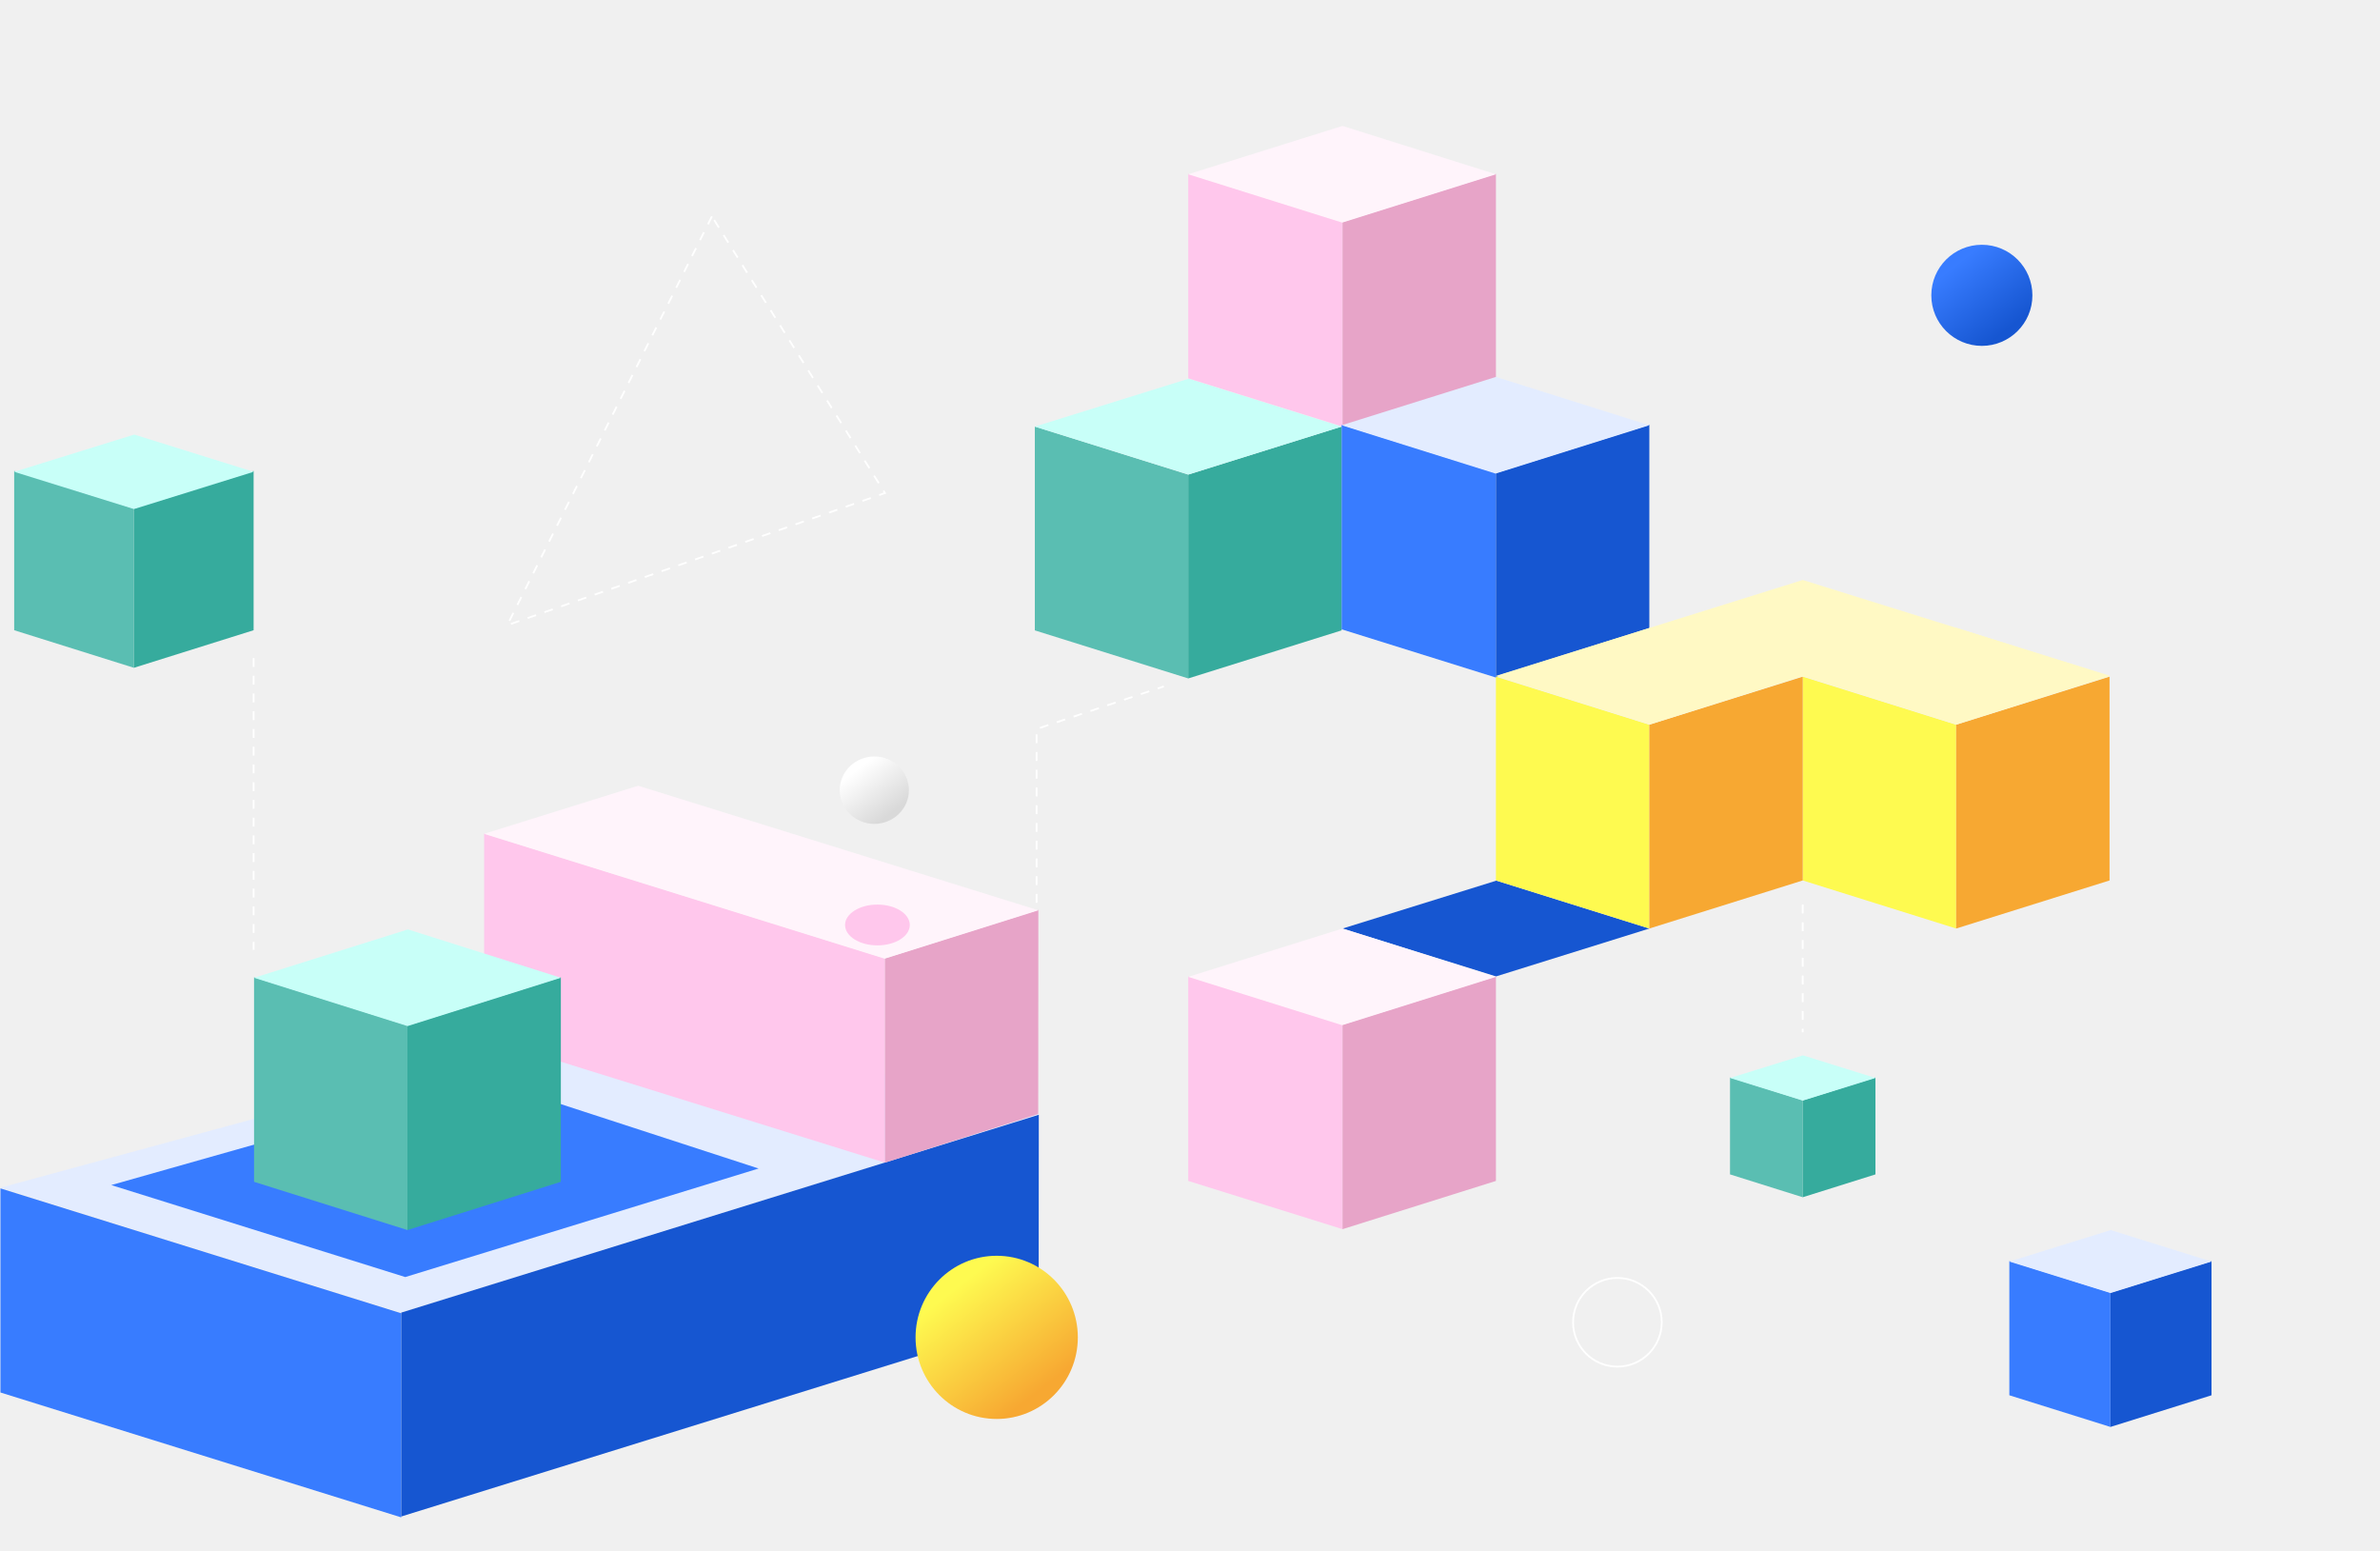
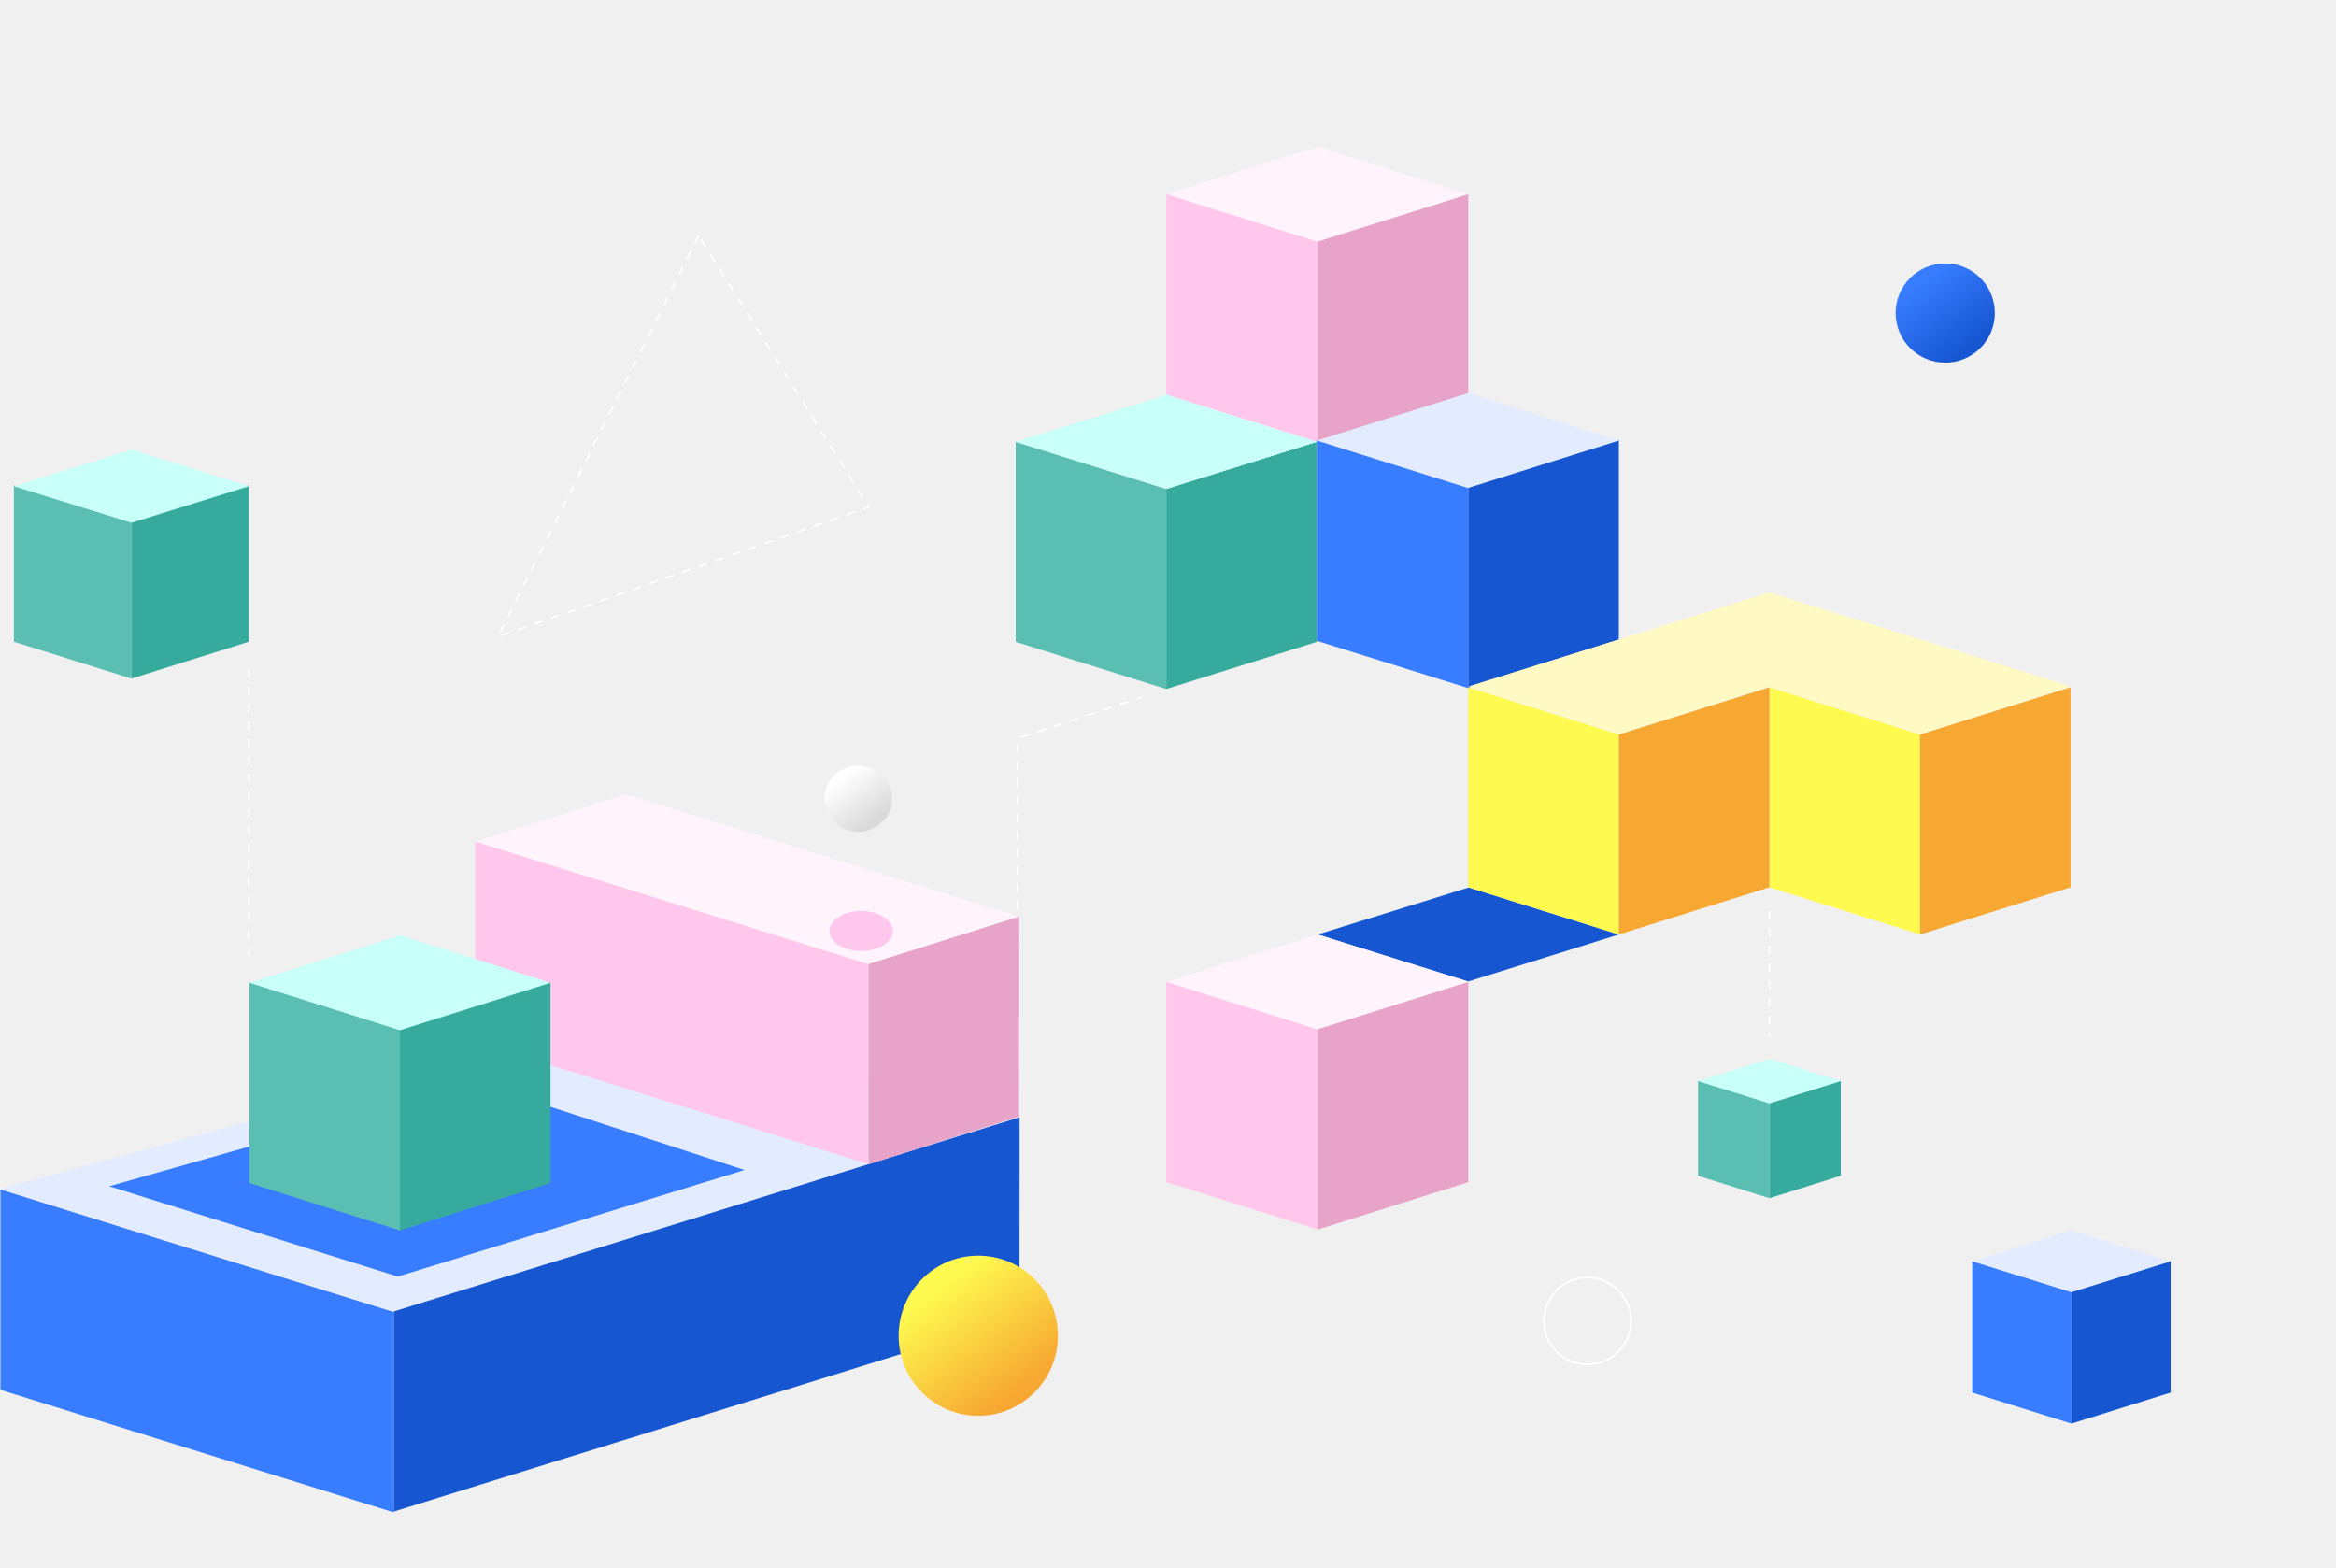
- <svg xmlns="http://www.w3.org/2000/svg" width="2684" height="1748" viewBox="0 0 2684 1748" fill="none">
+ <svg xmlns="http://www.w3.org/2000/svg" width="1800" height="1208" viewBox="0 0 2684 1748" fill="none">
  <style>

#Group1 {
    position: absolute;
-     animation: down1 ease-in-out 4.3s ;
+     animation: down1 ease-in-out 6.3s ;
+     
}

@keyframes down1{
0%{
  transform: translateY(-100vh);
}

100%{
    transform: translateY(0px);
}
}

#Group2 {
        position: absolute;
-         animation: down2 ease-in-out 3.5s ;
+         animation: down2 ease-in-out 5.5s ;
+          
}

@keyframes down2{
    0%{
      transform: translateY(-100vh);
    }
    
    100%{
        transform: translateY(0px);
    }
  }
  

#Group3 {
    position: absolute;
-     animation: down3 ease-in-out 1.9s ;
+     animation: down3 ease-in-out 3.9s ;
+     
}

@keyframes down3{
0%{
  transform: translateY(-100vh);
}

100%{
    transform: translateY(0px);
}
}

#Group4 {
    position: absolute;
-     animation: down4 ease-in-out 3.2s ;
+     animation: down4 ease-in-out 5.2s ;
+      
}

@keyframes down4{
0%{
  transform: translateY(-100vh);
}

100%{
    transform: translateY(0px);
}
}

#Group5 {
    position: absolute;
-     animation: down5 ease-in-out 2.4s ;
+     animation: down5 ease-in-out 4.4s ;
+      
}

@keyframes down5{
0%{
  transform: translateY(-100vh);
}

100%{
    transform: translateY(0px);
}
}

#Group6 {
    position: absolute;
-     animation: down6 ease-in-out 4.3s ;
+     animation: down6 ease-in-out 6.3s ;
+      
}

@keyframes down6{
0%{
  transform: translateY(-100vh);
}

100%{
    transform: translateY(0px);
}
}

#Group7 {
    position: absolute;
-     animation: down7 ease-in-out 3.4s ;
+     animation: down7 ease-in-out 5.4s ;
+      
}

@keyframes down7{
0%{
  transform: translateY(-100vh);
}

100%{
    transform: translateY(0px);
}
}

#Group8 {
    position: absolute;
-     animation: down8 ease-in-out 3.7s ;
+     animation: down8 ease-in-out 5.7s ;
+      
}

@keyframes down8{
0%{
  transform: translateY(-100vh);
}

100%{
    transform: translateY(0px);
}
}

#Group9 {
    position: absolute;
-     animation: down9 ease-in-out 3.1s ;
+     animation: down9 ease-in-out 5.1s ;
+      
}

@keyframes down9{
0%{
  transform: translateY(-100vh);
}

100%{
    transform: translateY(0px);
}
}

#Group10 {
    position: absolute;
-     animation: down10 ease-in-out 3.7s ;
+     animation: down10 ease-in-out 5.7s ;
+      
}

@keyframes down10{
0%{
  transform: translateY(-100vh);
}

100%{
    transform: translateY(0px);
}
}

#circle {
    position: absolute;
+     animation: down11 ease-in-out 7s ;
+      
+ }
+ 
+ @keyframes down11{
+ 0%{
+   transform: translateY(-100vh);
+ }
+ 
+ 100%{
+     transform: translateY(0px);
+ }
+ }
+ 
+ #yellow-circle{
+     position: absolute;
+     animation: down11 ease-in-out 4.4s ;
+     
+ }
+ 
+ @keyframes down11{
+ 0%{
+   transform: translateY(-100vh);
+ }
+ 
+ 100%{
+     transform: translateY(0px);
+ }
+ }
+ 
+ #white-circle{
+     position: absolute;
+     animation: down11 ease-in-out 5.8s ;
+      
+ }
+ 
+ @keyframes down11{
+ 0%{
+   transform: translateY(-100vh);
+ }
+ 
+ 100%{
+     transform: translateY(0px);
+ }
+ }
+ 
+ #triangle1{
+     position: absolute;
+     animation: down11 ease-in-out 6s ;
+      
+ }
+ 
+ @keyframes down11{
+ 0%{
+   transform: translateY(-100vh);
+ }
+ 
+ 100%{
+     transform: translateY(0px);
+ }
+ }
+ 
+ #Vector_32{
+     position: absolute;
+     animation: down11 ease-in-out 4.4s ;
+      
+ }
+ 
+ @keyframes down11{
+ 0%{
+   transform: translateY(-100vh);
+ }
+ 
+ 100%{
+     transform: translateY(0px);
+ }
+ }
+ 
+ #Vector_40{
+     position: absolute;
+     animation: down11 ease-in-out 5.7s ;
+      
+ }
+ 
+ @keyframes down11{
+ 0%{
+   transform: translateY(-100vh);
+ }
+ 
+ 100%{
+     transform: translateY(0px);
+ }
+ }
+ 
+ #Vector_8{
+     position: absolute;
+     animation: down11 ease-in-out 3.5s ;
+     
+ }
+ 
+ @keyframes down11{
+ 0%{
+   transform: translateY(-100vh);
+ }
+ 
+ 100%{
+     transform: translateY(0px);
+ }
+ }
+ 
+ #Vector_41{
+     position: absolute;
    animation: down11 ease-in-out 5s ;
- }
- 
- @keyframes down11{
- 0%{
-   transform: translateY(-100vh);
- }
- 
- 100%{
-     transform: translateY(0px);
- }
- }
- 
- #yellow-circle{
-     position: absolute;
-     animation: down11 ease-in-out 2.4s ;
- }
- 
- @keyframes down11{
- 0%{
-   transform: translateY(-100vh);
- }
- 
- 100%{
-     transform: translateY(0px);
- }
- }
- 
- #white-circle{
-     position: absolute;
-     animation: down11 ease-in-out 3.8s ;
- }
- 
- @keyframes down11{
- 0%{
-   transform: translateY(-100vh);
- }
- 
- 100%{
-     transform: translateY(0px);
- }
- }
- 
- #triangle1{
-     position: absolute;
-     animation: down11 ease-in-out 4s ;
- }
- 
- @keyframes down11{
- 0%{
-   transform: translateY(-100vh);
- }
- 
- 100%{
-     transform: translateY(0px);
- }
- }
- 
- #Vector_32{
-     position: absolute;
-     animation: down11 ease-in-out 2.4s ;
- }
- 
- @keyframes down11{
- 0%{
-   transform: translateY(-100vh);
- }
- 
- 100%{
-     transform: translateY(0px);
- }
- }
- 
- #Vector_40{
-     position: absolute;
-     animation: down11 ease-in-out 3.7s ;
- }
- 
- @keyframes down11{
- 0%{
-   transform: translateY(-100vh);
- }
- 
- 100%{
-     transform: translateY(0px);
- }
- }
- 
- #Vector_8{
-     position: absolute;
-     animation: down11 ease-in-out 1.5s ;
- }
- 
- @keyframes down11{
- 0%{
-   transform: translateY(-100vh);
- }
- 
- 100%{
-     transform: translateY(0px);
- }
- }
- 
- #Vector_41{
-     position: absolute;
-     animation: down11 ease-in-out 3s ;
+    
}

@keyframes down11{
0%{
  transform: translateY(-100vh);
}

100%{
    transform: translateY(0px);
}
}

        </style>
  <rect width="2684" height="1748" fill="#ffffff00" />
  <g id="Hero 1">
    <path id="Vector" d="M452.216 1480L0.5 1339.25L730.396 1141L1171.5 1256.78L452.216 1480Z" fill="#E3ECFF" />
    <path id="Vector_2" d="M457.036 1440L125.5 1336.28L546.491 1217L855.5 1317.6L457.036 1440Z" fill="#387CFF" />
    <path id="Vector_3" d="M0.5 1340L452.5 1480.83V1711L0.5 1570.17V1340Z" fill="#387CFF" />
    <path id="Vector_4" d="M1171.5 1257L452.5 1480.07V1710L1171.34 1486.69L1171.5 1257Z" fill="#1656D1" />
    <g id="Group5">
      <path id="Vector_5" d="M1167 481L1340 535.198V765L1167 710.802V481Z" fill="#5ABEB2" />
      <path id="Vector_6" d="M1513 481L1340 535.198V765L1513 710.802V481Z" fill="#36AB9D" />
      <path id="Vector_7" d="M1340.1 535L1167 481.015L1340.49 427L1513 481.015L1340.1 535Z" fill="#C8FFF8" />
    </g>
    <path id="Vector_8" d="M1687.1 1101L1514 1047.01L1687.49 993L1860 1047.01L1687.1 1101Z" fill="#1656D1" />
    <g id="Group4">
      <path id="Vector_9" d="M1340 196L1514 250.389V481L1340 426.611V196Z" fill="#FFC7EC" />
      <path id="Vector_10" d="M1687 196L1514 250.389V481L1687 426.611V196Z" fill="#E7A4C8" />
      <path id="Vector_11" d="M1513.6 251L1340 196.515L1513.99 142L1687 196.515L1513.6 251Z" fill="#FFF4FB" />
    </g>
    <g id="Group7">
      <path id="Vector_12" d="M1340 1101L1514 1155.39V1386L1340 1331.61V1101Z" fill="#FFC7EC" />
      <path id="Vector_13" d="M1687 1101L1514 1155.39V1386L1687 1331.61V1101Z" fill="#E7A4C8" />
      <path id="Vector_14" d="M1513.6 1156L1340 1101.51L1513.99 1047L1687 1101.51L1513.6 1156Z" fill="#FFF4FB" />
    </g>
    <g id="Group8">
      <path id="Vector_15" d="M1951 1215L2033 1240.76V1350L1951 1324.24V1215Z" fill="#5ABEB2" />
      <path id="Vector_16" d="M2115 1215L2033 1240.76V1350L2115 1324.24V1215Z" fill="#36AB9D" />
      <path id="Vector_17" d="M2033.05 1241L1951 1215.51L2033.23 1190L2115 1215.51L2033.05 1241Z" fill="#C8FFF8" />
    </g>
    <g id="Group6">
      <path id="Vector_18" d="M1513 479L1687 533.389V764L1513 709.611V479Z" fill="#387CFF" />
      <path id="Vector_19" d="M1860 479L1687 533.389V764L1860 709.611V479Z" fill="#1656D1" />
      <path id="Vector_20" d="M1686.6 534L1513 479.515L1686.99 425L1860 479.515L1686.6 534Z" fill="#E3ECFF" />
    </g>
    <g id="Group9">
      <path id="Vector_21" d="M1687 763L1860 817.198V1047L1687 992.802V763Z" fill="#FEFA50" />
      <path id="Vector_22" d="M2033 763L2206 817.198V1047L2033 992.802V763Z" fill="#FEFA50" />
      <path id="Vector_23" d="M2033 763L1860 817.198V1047L2033 992.802V763Z" fill="#F7A832" />
      <path id="Vector_24" d="M2379 763L2206 817.198V1047L2379 992.802V763Z" fill="#F7A832" />
      <path id="Vector_25" d="M1860.1 817L1687 762.515L1860.49 708L2033 762.515L1860.1 817Z" fill="#FFF9C4" />
      <path id="Vector_26" d="M2206.1 817L2033 762.515L2206.49 708L2379 762.515L2206.1 817Z" fill="#FFF9C4" />
      <path id="Vector_27" d="M2380 762.178L2033.01 654L1687 762.178L2033.01 763L2380 762.178Z" fill="#FFF9C4" />
    </g>
    <path id="yellow-circle" d="M1124 1600C1174.53 1600 1215.5 1558.81 1215.5 1508C1215.5 1457.19 1174.53 1416 1124 1416C1073.47 1416 1032.5 1457.19 1032.5 1508C1032.5 1558.81 1073.47 1600 1124 1600Z" fill="url(#paint0_linear_0_1)" />
    <path id="circle" d="M2235 390C2266.48 390 2292 364.48 2292 333C2292 301.52 2266.48 276 2235 276C2203.52 276 2178 301.52 2178 333C2178 364.48 2203.52 390 2235 390Z" fill="url(#paint1_linear_0_1)" />
    <path id="white-circle" d="M986 929C1007.54 929 1025 911.987 1025 891C1025 870.013 1007.54 853 986 853C964.461 853 947 870.013 947 891C947 911.987 964.461 929 986 929Z" fill="url(#paint2_linear_0_1)" />
    <g id="Group10">
      <path id="Vector_28" d="M546 940L998 1080.73V1311L546 1170.27V940Z" fill="#FFC7EC" />
      <path id="Vector_29" d="M1171 1026L998 1080.61V1311L1170.84 1256.15L1171 1026Z" fill="#E7A4C8" />
      <path id="Vector_30" d="M997.652 1081L546 940.236L719.675 886L1171 1026.45L997.652 1081Z" fill="#FFF4FB" />
      <path id="Vector_31" d="M989.5 1066C1009.66 1066 1026 1055.7 1026 1043C1026 1030.3 1009.66 1020 989.5 1020C969.342 1020 953 1030.3 953 1043C953 1055.7 969.342 1066 989.5 1066Z" fill="#FFC7EC" />
    </g>
    <path id="Vector_32" d="M2033 1020V1164" stroke="white" stroke-width="2" stroke-dasharray="10 10" />
    <g id="Group2">
      <path id="Vector_33" d="M16 531L151 573.366V753L16 710.634V531Z" fill="#5ABEB2" />
      <path id="Vector_34" d="M286 531L151 573.366V753L286 710.634V531Z" fill="#36AB9D" />
      <path id="Vector_35" d="M151.076 574L16 532.011L151.382 490L286 532.011L151.076 574Z" fill="#C8FFF8" />
      <path id="Vector_36" d="M286 742V1071" stroke="white" stroke-width="2" stroke-dasharray="10 10" />
    </g>
    <path id="triangle1" d="M802.841 244L572 705L998 555.96L802.841 244Z" stroke="white" stroke-width="2" stroke-dasharray="10 10" />
    <g id="Group1">
      <path id="Vector_37" d="M2266 1422L2380 1457.69V1609L2266 1573.31V1422Z" fill="#387CFF" />
      <path id="Vector_38" d="M2494 1422L2380 1457.69V1609L2494 1573.31V1422Z" fill="#1656D1" />
      <path id="Vector_39" d="M2380.06 1458L2266 1422.51L2380.32 1387L2494 1422.51L2380.06 1458Z" fill="#E3ECFF" />
    </g>
    <path id="Vector_40" d="M1824 1541C1851.61 1541 1874 1518.61 1874 1491C1874 1463.39 1851.61 1441 1824 1441C1796.39 1441 1774 1463.39 1774 1491C1774 1518.61 1796.39 1541 1824 1541Z" stroke="white" stroke-width="2" />
    <path id="Vector_41" d="M1169 1018V822L1312.5 774" stroke="white" stroke-width="2" stroke-dasharray="10 10" />
    <g id="Group3">
      <path id="Vector_42" d="M286.5 1102L459.5 1156.39V1387L286.5 1332.61V1102Z" fill="#5ABEB2" />
      <path id="Vector_43" d="M632.5 1102L459.5 1156.39V1387L632.5 1332.61V1102Z" fill="#36AB9D" />
      <path id="Vector_44" d="M459.598 1157L286.5 1102.51L459.99 1048L632.5 1102.51L459.598 1157Z" fill="#C8FFF8" />
    </g>
  </g>
  <defs>
    <linearGradient id="paint0_linear_0_1" x1="1124" y1="1416" x2="1216.12" y2="1533.77" gradientUnits="userSpaceOnUse">
      <stop stop-color="#FEFA50" />
      <stop offset="1" stop-color="#F7A832" />
    </linearGradient>
    <linearGradient id="paint1_linear_0_1" x1="2235" y1="276" x2="2292" y2="349.269" gradientUnits="userSpaceOnUse">
      <stop stop-color="#387CFF" />
      <stop offset="1" stop-color="#1656D1" />
    </linearGradient>
    <linearGradient id="paint2_linear_0_1" x1="986" y1="853" x2="1023.75" y2="902.797" gradientUnits="userSpaceOnUse">
      <stop stop-color="white" />
      <stop offset="1" stop-color="#D9D9D9" />
    </linearGradient>
  </defs>
</svg>
